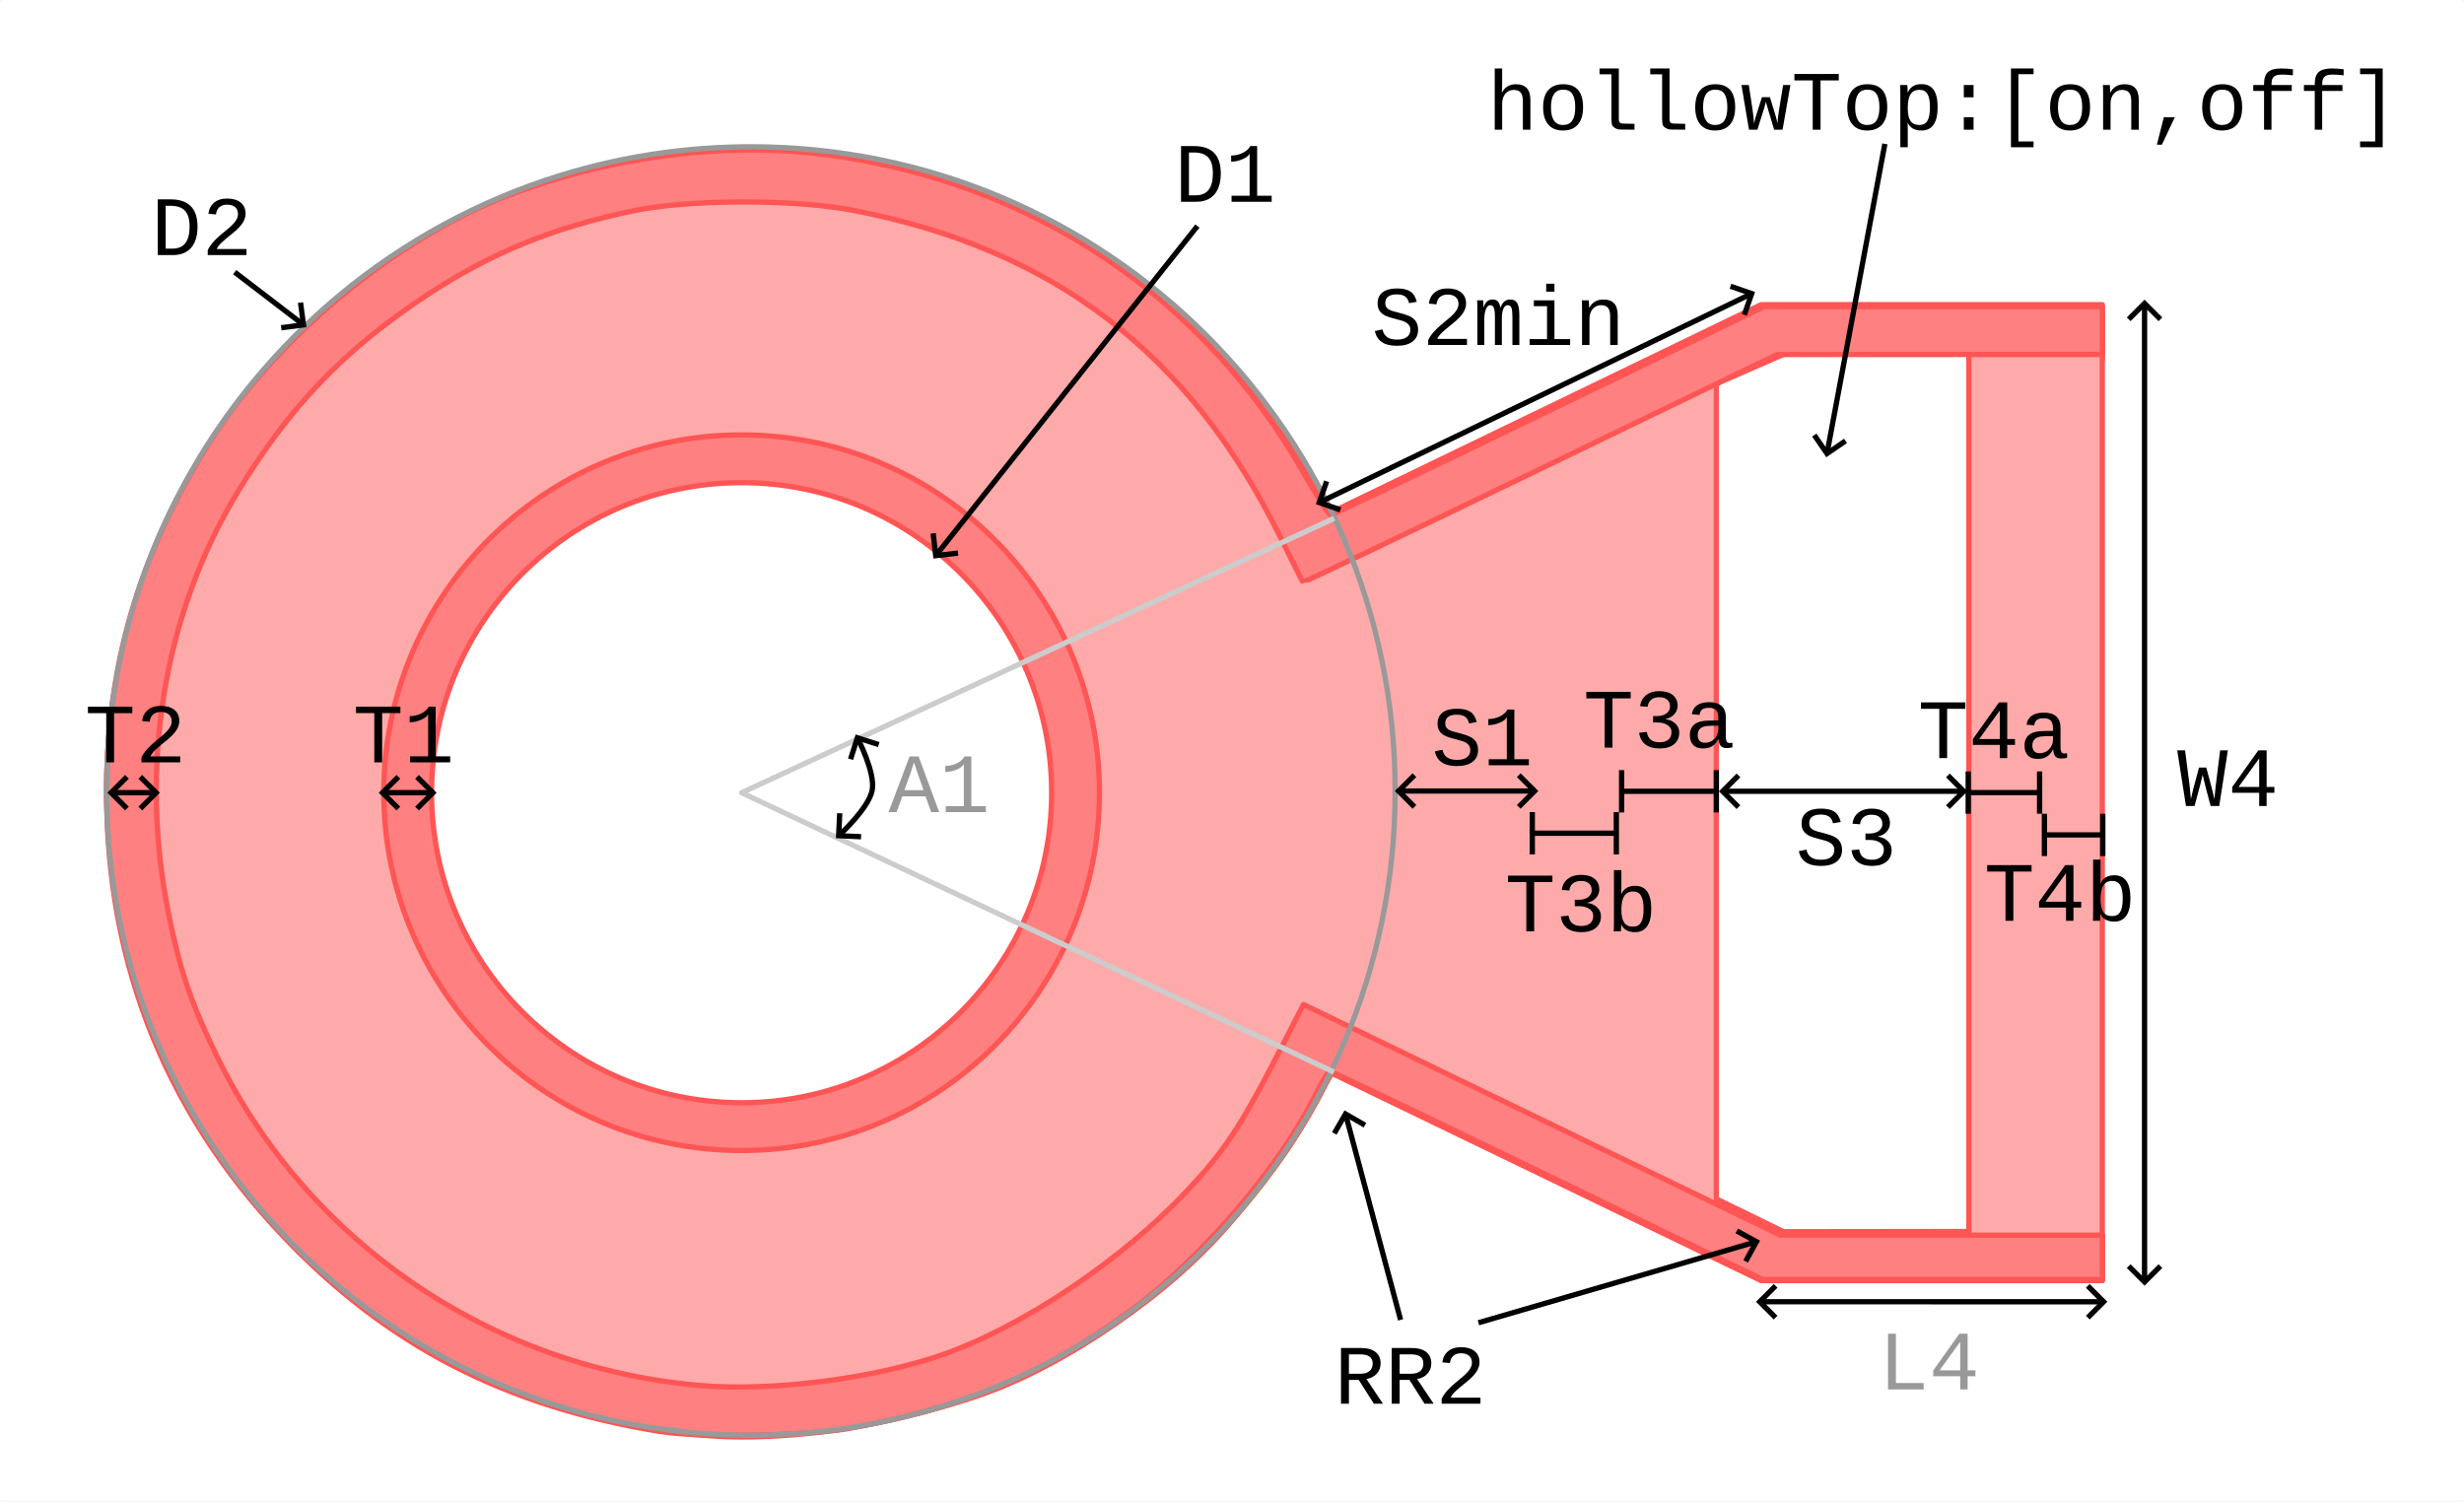
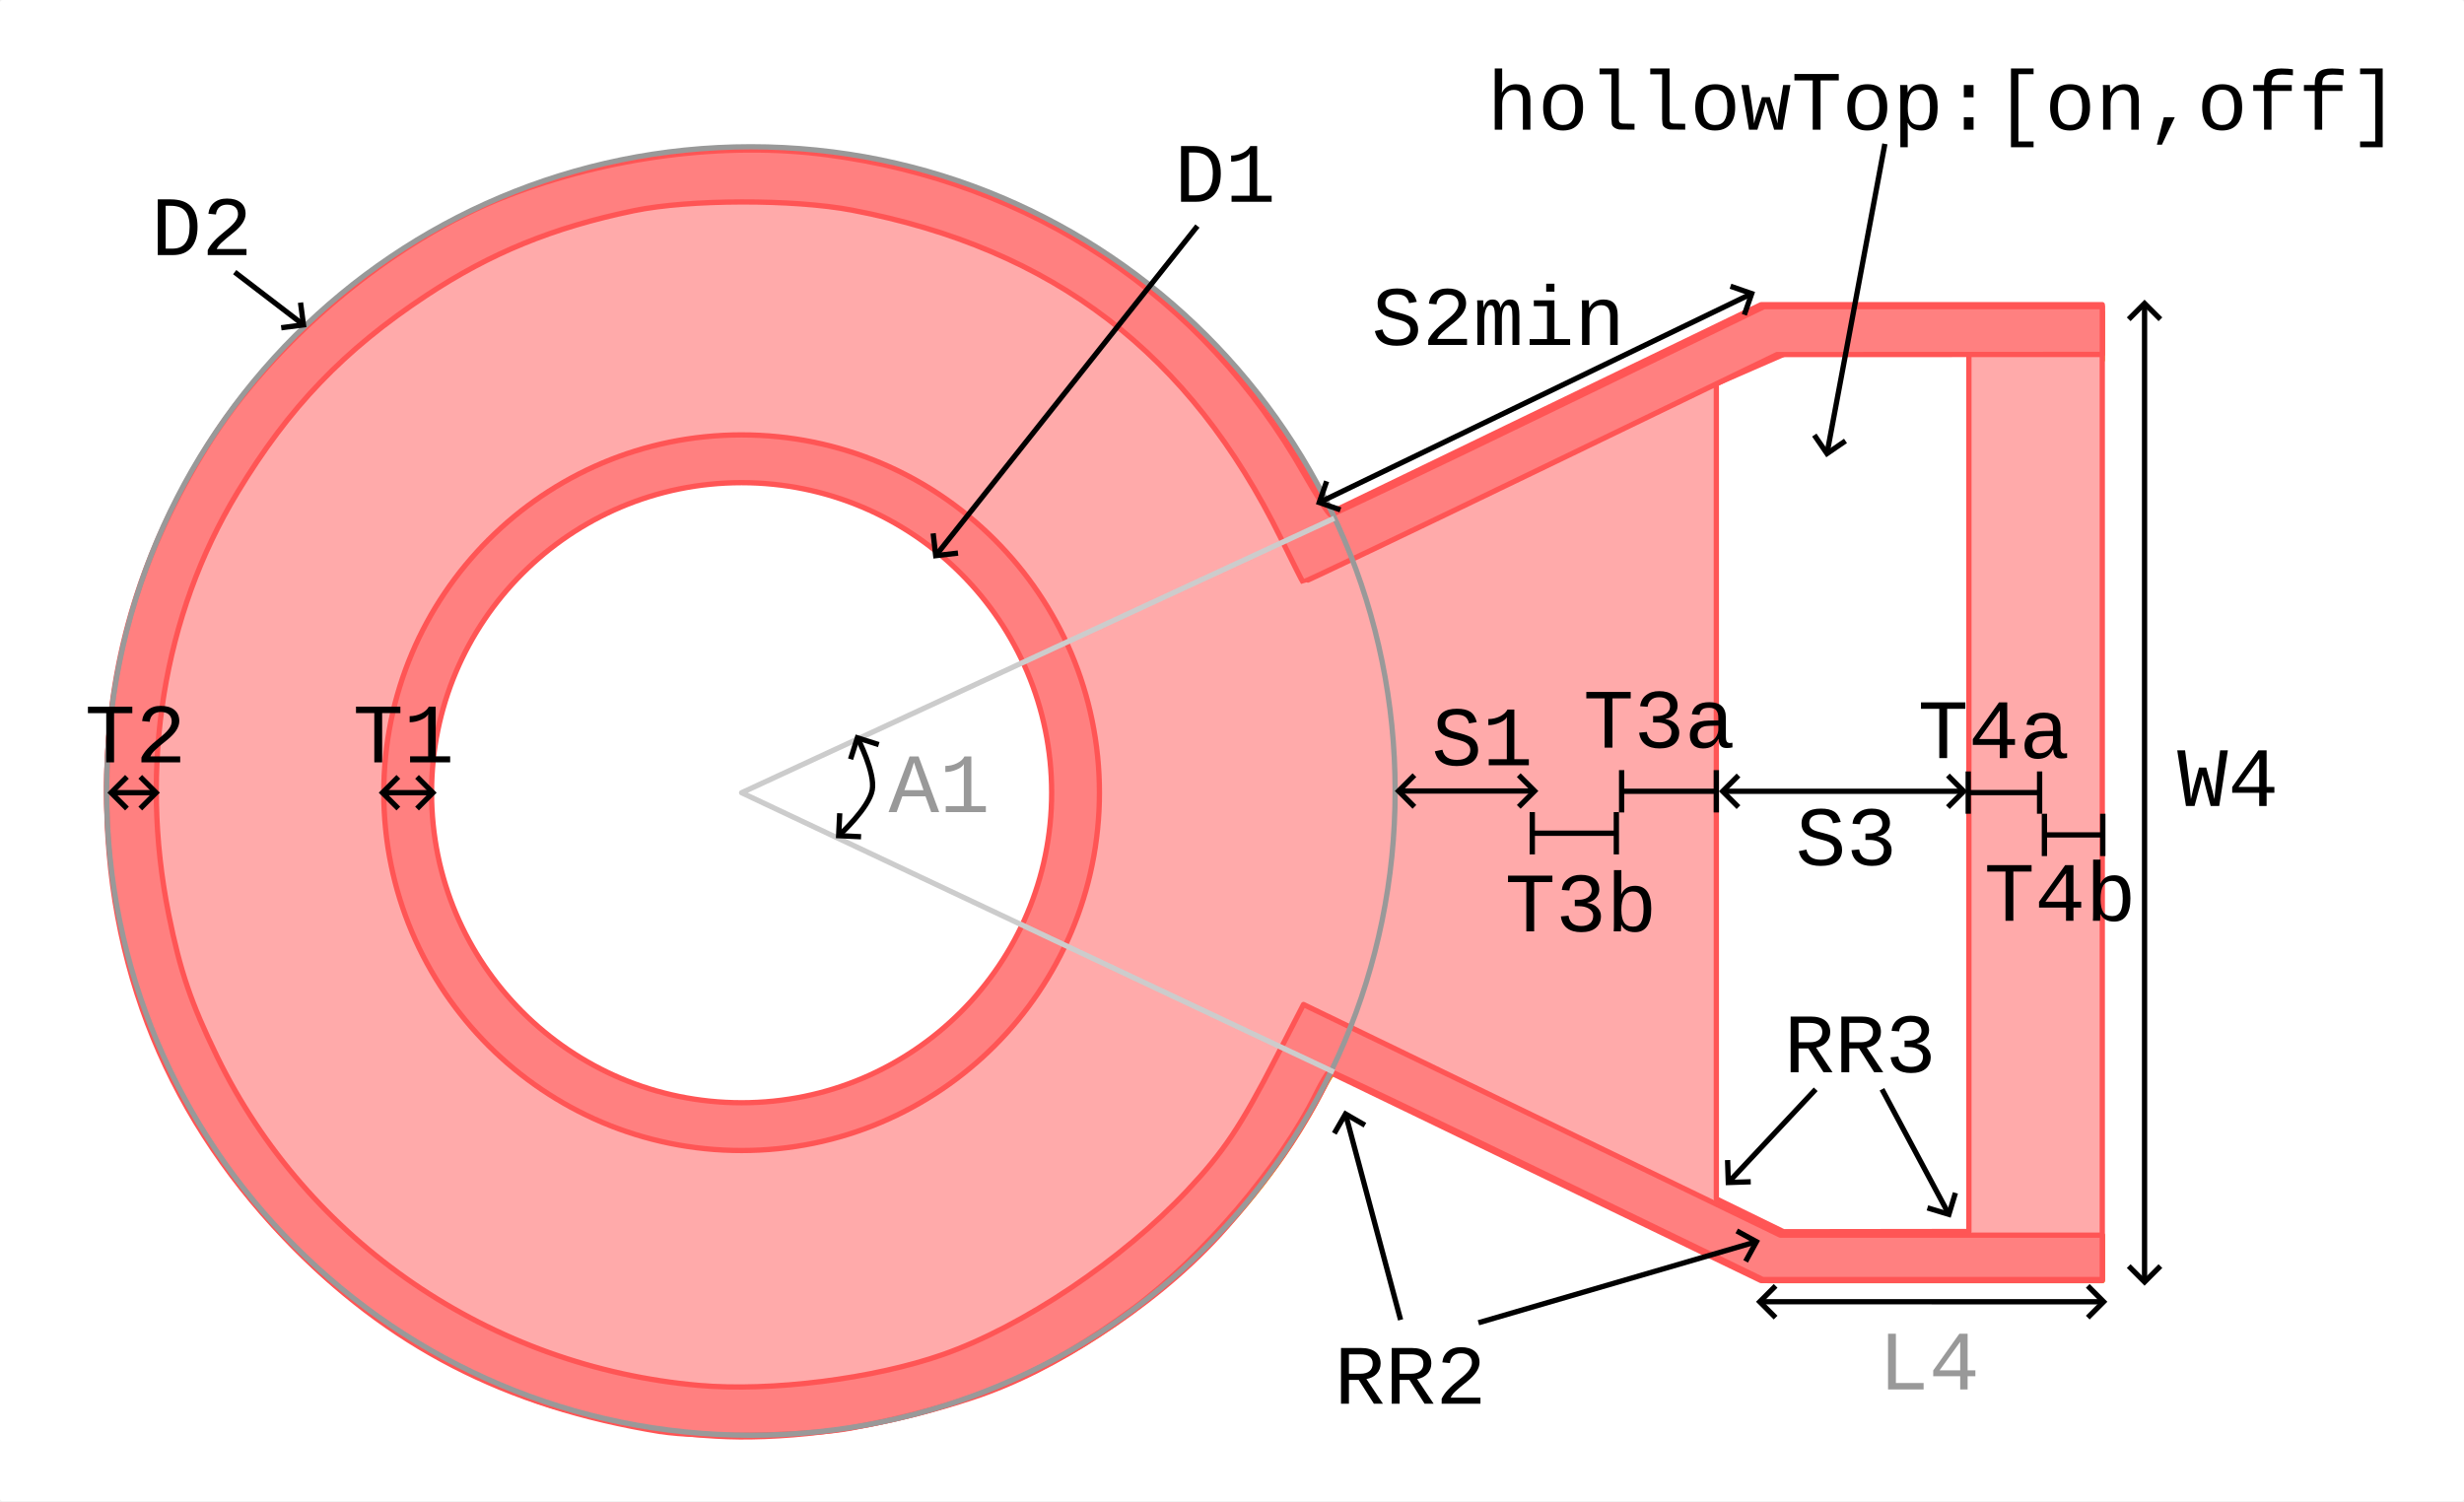
<svg xmlns="http://www.w3.org/2000/svg" width="466.65" height="284.32" viewBox="0 0 123.468 75.226" version="1.1" id="svg1">
  <defs id="defs1">
+     <rect x="383.22" y="937.851" width="47.493" height="28.387" id="rect3" />
    <rect x="124.464" y="1040.479" width="76.971" height="30.57" id="rect43" />
    <rect x="387.041" y="1021.401" width="73.824" height="43.644" id="rect41" />
    <rect x="375.577" y="747.333" width="185.059" height="34.391" id="rect40" />
    <rect x="274.04" y="766.439" width="33.027" height="20.198" id="rect39" />
    <rect x="56.227" y="769.169" width="30.57" height="19.652" id="rect38" />
    <rect x="91.711" y="754.429" width="29.751" height="23.602" id="rect37" />
    <rect x="41.215" y="793.734" width="37.667" height="27.841" id="rect36" />
    <rect x="233.92" y="719.904" width="53.655" height="42.075" id="rect35" />
    <rect x="494.282" y="886.852" width="32.039" height="26.166" id="rect34" />
    <rect x="474.21" y="847.672" width="35.32" height="24.897" id="rect33" />
    <rect x="386.972" y="911.363" width="33.969" height="21.23" id="rect32" />
    <rect x="331.998" y="915.995" width="35.447" height="22.388" id="rect31" />
    <marker style="overflow:visible" id="Stop" refX="0" refY="0" orient="auto" markerWidth="1" markerHeight="1" viewBox="0 0 1 1" preserveAspectRatio="xMidYMid">
      <path style="fill:none;stroke:context-stroke;stroke-width:1" d="M 0,4 V -4" id="path30" />
    </marker>
    <rect x="421.134" y="734.186" width="86.466" height="45.163" id="rect30" />
    <rect x="471.701" y="887.431" width="37.057" height="27.407" id="rect29" />
    <rect x="296.068" y="780.507" width="63.55" height="35.465" id="rect28" />
    <marker style="overflow:visible" id="ArrowWide" refX="0" refY="0" orient="auto-start-reverse" markerWidth="1" markerHeight="1" viewBox="0 0 1 1" preserveAspectRatio="xMidYMid">
      <path style="fill:none;stroke:context-stroke;stroke-width:1;stroke-linecap:butt" d="M 3,-3 0,0 3,3" transform="rotate(180,0.125,0)" id="path27" />
    </marker>
    <marker style="overflow:visible" id="Stop-7" refX="0" refY="0" orient="auto" markerWidth="1" markerHeight="1" viewBox="0 0 1 1" preserveAspectRatio="xMidYMid">
      <path style="fill:none;stroke:context-stroke;stroke-width:1" d="M 0,4 V -4" id="path30-0" />
    </marker>
    <marker style="overflow:visible" id="ArrowWide-6" refX="0" refY="0" orient="auto-start-reverse" markerWidth="1" markerHeight="1" viewBox="0 0 1 1" preserveAspectRatio="xMidYMid">
      <path style="fill:none;stroke:context-stroke;stroke-width:1;stroke-linecap:butt" d="M 3,-3 0,0 3,3" transform="rotate(180,0.125,0)" id="path27-1" />
    </marker>
    <rect x="331.998" y="915.995" width="35.447" height="22.388" id="rect31-3" />
    <marker style="overflow:visible" id="Stop-7-8" refX="0" refY="0" orient="auto" markerWidth="1" markerHeight="1" viewBox="0 0 1 1" preserveAspectRatio="xMidYMid">
      <path style="fill:none;stroke:context-stroke;stroke-width:1" d="M 0,4 V -4" id="path30-0-9" />
    </marker>
    <marker style="overflow:visible" id="Stop-7-8-3" refX="0" refY="0" orient="auto" markerWidth="1" markerHeight="1" viewBox="0 0 1 1" preserveAspectRatio="xMidYMid">
      <path style="fill:none;stroke:context-stroke;stroke-width:1" d="M 0,4 V -4" id="path30-0-9-1" />
    </marker>
    <marker style="overflow:visible" id="ArrowWide-0" refX="0" refY="0" orient="auto-start-reverse" markerWidth="1" markerHeight="1" viewBox="0 0 1 1" preserveAspectRatio="xMidYMid">
      <path style="fill:none;stroke:context-stroke;stroke-width:1;stroke-linecap:butt" d="M 3,-3 0,0 3,3" transform="rotate(180,0.125,0)" id="path27-3" />
    </marker>
    <marker style="overflow:visible" id="ArrowWide-0-0" refX="0" refY="0" orient="auto-start-reverse" markerWidth="1" markerHeight="1" viewBox="0 0 1 1" preserveAspectRatio="xMidYMid">
      <path style="fill:none;stroke:context-stroke;stroke-width:1;stroke-linecap:butt" d="M 3,-3 0,0 3,3" transform="rotate(180,0.125,0)" id="path27-3-6" />
    </marker>
  </defs>
  <g id="layer1" transform="translate(-13.58905,-198.1772)">
    <rect style="fill:#ffffff;stroke:#ffffff;stroke-width:0.265;stroke-linejoin:round;stroke-dasharray:none" id="rect42" width="123.203" height="74.962" x="13.721" y="198.31" />
    <path style="fill:#d4aa00;stroke:#d4aa00;stroke-width:0.265;stroke-linejoin:round" d="m 49.439,270.088 c -2.578,-0.254 -4.612,-0.619 -7.012,-1.258 -4.409,-1.174 -9.476,-4.063 -12.995,-7.41 -4.691,-4.461 -7.943,-10.107 -9.287,-16.127 -1.394,-6.241 -1.024,-12.512 1.076,-18.246 0.55,-1.501 2.126,-4.707 2.99,-6.08 3.667,-5.832 10.185,-11.096 16.209,-13.092 7.597,-2.517 14.498,-2.519 21.8,-0.005 4.361,1.501 8.813,4.353 12.028,7.706 2.221,2.315 3.456,3.99 5.161,6.992 0.494,0.87 0.961,1.582 1.036,1.582 0.076,0 4.948,-2.324 10.828,-5.165 l 10.69,-5.165 h 8.485 8.485 v 1.198 1.198 l -2.012,0.033 -2.012,0.033 v 21.863 21.863 l 2.012,0.033 2.012,0.033 v 1.138 1.138 h -8.382 -8.382 l -10.808,-5.225 c -5.945,-2.874 -10.862,-5.225 -10.928,-5.225 -0.066,-2.5e-4 -0.327,0.403 -0.581,0.897 -2.998,5.839 -8.235,10.989 -14.225,13.987 -2.974,1.489 -6.643,2.549 -10.601,3.063 -1.409,0.183 -4.718,0.325 -5.586,0.24 z m 4.745,-2.695 c 5.88,-0.613 10.102,-2.31 15.063,-6.057 2.779,-2.098 4.831,-4.181 6.325,-6.42 0.458,-0.687 1.415,-2.402 2.125,-3.813 0.711,-1.411 1.332,-2.565 1.381,-2.566 0.08,-10e-4 2.93,1.365 14.125,6.773 2.135,1.031 3.933,1.875 3.994,1.875 0.069,0 0.112,-7.379 0.112,-19.1 0,-16.304 -0.025,-19.1 -0.168,-19.1 -0.093,0 -3.701,1.71 -8.018,3.8 -8.549,4.138 -10.094,4.874 -10.126,4.823 -0.012,-0.018 -0.174,-0.385 -0.36,-0.815 -1.631,-3.765 -4.102,-7.412 -6.916,-10.211 -4.007,-3.984 -8.829,-6.365 -15.315,-7.56 -4.943,-0.911 -9.796,-0.541 -14.786,1.126 -3.916,1.309 -7.914,3.839 -11.106,7.03 -4.822,4.821 -7.78,11.005 -8.518,17.809 -0.415,3.831 0.118,8.629 1.386,12.468 0.623,1.887 2.237,5.236 3.254,6.752 4.819,7.183 12.043,11.784 20.52,13.07 1.648,0.25 5.186,0.309 7.027,0.117 z m 58.472,-29.278 0.03,-21.893 h -4.814 -4.814 l -1.733,0.749 -1.733,0.749 v 20.342 20.342 l 1.712,0.826 1.712,0.826 4.805,-0.024 4.805,-0.024 z" id="path12-3" />
    <path style="fill:#ffaaaa;stroke:#ff5555;stroke-width:0.265;stroke-linejoin:round" d="m 80.284,223.857 c 0,0 -2.084,-3.873 -3.44,-5.589 -1.766,-2.233 -3.769,-4.323 -6.045,-6.034 -2.522,-1.896 -5.312,-3.519 -8.285,-4.577 -3.606,-1.283 -7.472,-2.023 -11.299,-2.042 -3.623,-0.018 -7.261,0.733 -10.714,1.83 -2.206,0.701 -4.319,1.74 -6.264,2.995 -2.645,1.708 -5.115,3.748 -7.221,6.089 -1.849,2.056 -3.39,4.409 -4.647,6.872 -1.141,2.237 -1.997,4.637 -2.575,7.081 -0.573,2.422 -0.882,4.927 -0.863,7.416 0.021,2.805 0.41,5.623 1.097,8.342 0.537,2.128 1.377,4.183 2.342,6.155 0.764,1.561 1.688,3.048 2.709,4.453 1.047,1.441 2.227,2.788 3.483,4.051 0.955,0.959 1.979,1.855 3.066,2.661 1.56,1.157 3.201,2.222 4.931,3.102 1.749,0.89 3.572,1.675 5.467,2.183 2.989,0.802 6.093,1.384 9.188,1.335 3.764,-0.059 7.544,-0.797 11.119,-1.975 2.226,-0.733 4.332,-1.849 6.297,-3.126 2.196,-1.427 4.281,-3.08 6.05,-5.011 1.002,-1.094 2.542,-2.97 3.599,-4.573 1.288,-1.953 2.005,-3.557 2.005,-3.557 l 21.549,10.409 17.099,7.9e-4 v -48.903 l -17.099,8e-4 z" id="path7-4-0" />
    <circle style="fill:#ff8080;stroke:#ff5555;stroke-width:0.265;stroke-linejoin:round" id="path1-3-2-2-1" cx="50.75" cy="237.9" r="17.93" />
    <circle style="fill:#ffffff;stroke:#ff5555;stroke-width:0.265;stroke-linejoin:round" id="path1-3-0-7" cx="50.75" cy="237.9" r="15.536" />
    <path style="fill:#ff8080;stroke:#000000;stroke-width:0.265;stroke-linejoin:round;marker-start:url(#ArrowWide-0-0);marker-end:url(#ArrowWide-0-0)" d="m 32.821,237.9 h 2.394" id="path29-6-7" />
    <path style="fill:#ffffff;stroke:#ff5555;stroke-width:0.265;stroke-linejoin:round" d="m 99.593,217.402 v 40.854 l 3.369,1.644 9.286,-0.012 v -43.987 l -9.207,-8.1e-4 z" id="path8-1" />
    <path style="fill:#ff8080;stroke:#000000;stroke-width:0.265;stroke-linejoin:round;marker-start:url(#ArrowWide-6);marker-end:url(#ArrowWide-6)" d="M 99.974,237.829 H 111.924" id="path29-2" />
    <path style="fill:#ff8080;stroke:#ff5555;stroke-width:0.265;stroke-linejoin:round" d="m 46.682,269.914 c -7.778,-1.269 -13.645,-4.293 -18.817,-9.7 -6.203,-6.485 -9.197,-14.371 -8.915,-23.478 0.18,-5.813 1.775,-10.977 4.992,-16.161 3.315,-5.342 9.345,-10.378 15.081,-12.595 5.082,-1.964 10.924,-2.713 15.98,-2.049 10.296,1.353 18.879,7.083 23.928,15.976 0.643,1.132 1.245,2.062 1.339,2.065 0.093,0.003 5.017,-2.342 10.941,-5.212 l 10.771,-5.218 h 8.476 8.476 v 1.198 1.198 l -8.151,0.003 -8.151,0.003 -11.852,5.727 c -6.518,3.15 -11.874,5.705 -11.901,5.677 -0.027,-0.027 -0.519,-1.006 -1.093,-2.175 -4.566,-9.299 -11.406,-14.537 -21.498,-16.464 -2.93,-0.559 -8.161,-0.548 -10.925,0.024 -4.06,0.84 -7.175,2.112 -10.415,4.252 -4.13,2.728 -6.887,5.605 -9.471,9.884 -3.707,6.137 -4.934,13.707 -3.429,21.156 0.572,2.829 1.112,4.415 2.417,7.094 4.533,9.303 13.71,15.564 24.156,16.482 3.613,0.317 8.744,-0.332 12.207,-1.544 4.014,-1.405 8.986,-4.741 12.259,-8.226 1.826,-1.945 2.668,-3.204 4.434,-6.631 l 1.384,-2.687 11.949,5.78 11.949,5.78 h 8.065 8.065 v 1.112 1.112 h -8.505 -8.505 L 91.146,257.077 c -5.927,-2.87 -10.84,-5.218 -10.918,-5.218 -0.077,0 -0.396,0.519 -0.708,1.152 -1.75,3.556 -5.671,8.164 -9.127,10.726 -4.433,3.286 -8.296,4.921 -14.192,6.006 -2.142,0.394 -7.544,0.489 -9.52,0.166 z" id="path16-3" />
-     <text xml:space="preserve" transform="matrix(0.2645833,0,0,0.2645833,3.983113,5.187388)" id="text27" style="font-size:16px;line-height:normal;font-family:'Liberation Mono';-inkscape-font-specification:'Liberation Mono';text-decoration-color:#000000;white-space:pre;shape-inside:url(#rect28);fill:#000000;stroke-width:1;-inkscape-stroke:none;stop-color:#000000">
+     <text xml:space="preserve" transform="matrix(0.2645833,0,0,0.2645833,3.983113,5.187388)" id="text27" style="font-size:16px;line-height:normal;font-family:'Liberation Mono';-inkscape-font-specification:'Liberation Mono';text-decoration-color:#000000;white-space:pre;shape-inside:url(#rect28);display:inline;fill:#000000;stroke-width:1;-inkscape-stroke:none;stop-color:#000000">
      <tspan x="296.068" y="794.744" id="tspan1">S2min</tspan>
    </text>
    <path style="fill:#ff8080;stroke:#000000;stroke-width:0.265;stroke-linejoin:round;marker-start:url(#ArrowWide);marker-end:url(#ArrowWide)" d="m 121.05,213.448 v 48.903" id="path28" />
-     <text xml:space="preserve" transform="matrix(0.2645833,0,0,0.2645833,-2.116667,0)" id="text28" style="font-size:16px;line-height:normal;font-family:'Liberation Mono';-inkscape-font-specification:'Liberation Mono';text-decoration-color:#000000;white-space:pre;shape-inside:url(#rect29);fill:#000000;stroke-width:1;-inkscape-stroke:none;stop-color:#000000">
+     <text xml:space="preserve" transform="matrix(0.2645833,0,0,0.2645833,-2.116667,0)" id="text28" style="font-size:16px;line-height:normal;font-family:'Liberation Mono';-inkscape-font-specification:'Liberation Mono';text-decoration-color:#000000;white-space:pre;shape-inside:url(#rect29);display:inline;fill:#000000;stroke-width:1;-inkscape-stroke:none;stop-color:#000000">
      <tspan x="471.701" y="901.668" id="tspan2">W4</tspan>
    </text>
    <circle style="fill:none;stroke:#999999;stroke-width:0.265;stroke-linejoin:round" id="path1-1-3" cx="51.215" cy="237.815" r="32.283" />
    <path style="fill:#ff8080;stroke:#000000;stroke-width:0.265;stroke-linejoin:round;marker-start:url(#ArrowWide);marker-end:url(#ArrowWide)" d="M 79.755,223.328 101.305,212.919" id="path26" />
    <path style="fill:#ff8080;stroke:#000000;stroke-width:0.265;stroke-linejoin:round;marker-start:url(#ArrowWide);marker-end:url(#ArrowWide)" d="m 83.736,237.815 h 6.684" id="path29" />
-     <text xml:space="preserve" transform="matrix(0.2645833,0,0,0.2645833,-26.10385,38.50343)" id="text29" style="font-size:16px;line-height:normal;font-family:'Liberation Mono';-inkscape-font-specification:'Liberation Mono';text-align:start;text-decoration-color:#000000;white-space:pre;shape-inside:url(#rect30);fill:#000000;stroke-width:1;-inkscape-stroke:none;stop-color:#000000" x="-5.8178711e-07" y="0">
-       <tspan x="421.135" y="748.422" id="tspan3">S1</tspan>
+     <text xml:space="preserve" transform="matrix(0.2645833,0,0,0.2645833,-26.10385,38.50343)" id="text29" style="font-size:16px;line-height:normal;font-family:'Liberation Mono';-inkscape-font-specification:'Liberation Mono';text-align:start;text-decoration-color:#000000;white-space:pre;shape-inside:url(#rect30);display:inline;fill:#000000;stroke-width:1;-inkscape-stroke:none;stop-color:#000000" x="-5.8178711e-07" y="0">
+       <tspan x="421.135" y="748.422" id="tspan4">S1</tspan>
    </text>
    <path style="fill:#ff8080;stroke:#000000;stroke-width:0.265;stroke-linejoin:round;stroke-dasharray:none;marker-start:url(#Stop);marker-end:url(#Stop)" d="M 90.37,239.931 H 94.582" id="path29-9" />
    <path style="fill:#ff8080;stroke:#000000;stroke-width:0.265;stroke-linejoin:round;stroke-dasharray:none;marker-start:url(#Stop-7);marker-end:url(#Stop-7)" d="m 94.847,237.829 h 4.745" id="path29-9-0" />
-     <text xml:space="preserve" transform="matrix(0.2645833,0,0,0.2645833,1.155997,-1.276639)" id="text30" style="font-size:16px;line-height:normal;font-family:'Liberation Mono';-inkscape-font-specification:'Liberation Mono';text-decoration-color:#000000;white-space:pre;shape-inside:url(#rect31);fill:#000000;stroke-width:1;-inkscape-stroke:none;stop-color:#000000">
-       <tspan x="331.998" y="930.233" id="tspan4">T3b</tspan>
+     <text xml:space="preserve" transform="matrix(0.2645833,0,0,0.2645833,1.155997,-1.276639)" id="text30" style="font-size:16px;line-height:normal;font-family:'Liberation Mono';-inkscape-font-specification:'Liberation Mono';text-decoration-color:#000000;white-space:pre;shape-inside:url(#rect31);display:inline;fill:#000000;stroke-width:1;-inkscape-stroke:none;stop-color:#000000">
+       <tspan x="331.998" y="930.233" id="tspan5">T3b</tspan>
    </text>
    <text xml:space="preserve" transform="matrix(0.2645833,0,0,0.2645833,5.079554,-10.48297)" id="text30-9" style="font-size:16px;line-height:normal;font-family:'Liberation Mono';-inkscape-font-specification:'Liberation Mono';text-decoration-color:#000000;white-space:pre;shape-inside:url(#rect31-3);display:inline;fill:#000000;stroke-width:1;-inkscape-stroke:none;stop-color:#000000">
-       <tspan x="331.998" y="930.233" id="tspan5">T3a</tspan>
+       <tspan x="331.998" y="930.233" id="tspan6">T3a</tspan>
    </text>
-     <text xml:space="preserve" transform="matrix(0.2645833,0,0,0.2645833,1.174508,-3.370327)" id="text31" style="font-size:16px;line-height:normal;font-family:'Liberation Mono';-inkscape-font-specification:'Liberation Mono';text-decoration-color:#000000;white-space:pre;shape-inside:url(#rect32);fill:#000000;stroke-width:1;-inkscape-stroke:none;stop-color:#000000">
-       <tspan x="386.973" y="925.6" id="tspan6">S3</tspan>
+     <text xml:space="preserve" transform="matrix(0.2645833,0,0,0.2645833,1.174508,-3.370327)" id="text31" style="font-size:16px;line-height:normal;font-family:'Liberation Mono';-inkscape-font-specification:'Liberation Mono';text-decoration-color:#000000;white-space:pre;shape-inside:url(#rect32);display:inline;fill:#000000;stroke-width:1;-inkscape-stroke:none;stop-color:#000000">
+       <tspan x="386.973" y="925.6" id="tspan7">S3</tspan>
    </text>
    <path style="fill:#ff8080;stroke:#000000;stroke-width:0.265;stroke-linejoin:round;stroke-dasharray:none;marker-start:url(#Stop-7-8);marker-end:url(#Stop-7-8)" d="m 112.215,237.894 h 3.576" id="path29-9-0-1" />
    <path style="fill:#ff8080;stroke:#000000;stroke-width:0.265;stroke-linejoin:round;stroke-dasharray:none;marker-start:url(#Stop-7-8-3);marker-end:url(#Stop-7-8-3)" d="m 116.032,240.015 h 2.925" id="path29-9-0-1-8" />
-     <text xml:space="preserve" transform="matrix(0.2645833,0,0,0.2645833,-15.77864,8.119423)" id="text32" style="font-size:16px;line-height:normal;font-family:'Liberation Mono';-inkscape-font-specification:'Liberation Mono';text-decoration-color:#000000;white-space:pre;shape-inside:url(#rect33);fill:#000000;stroke-width:1;-inkscape-stroke:none;stop-color:#000000">
-       <tspan x="474.211" y="861.908" id="tspan7">T4a</tspan>
+     <text xml:space="preserve" transform="matrix(0.2645833,0,0,0.2645833,-15.77864,8.119423)" id="text32" style="font-size:16px;line-height:normal;font-family:'Liberation Mono';-inkscape-font-specification:'Liberation Mono';text-decoration-color:#000000;white-space:pre;shape-inside:url(#rect33);display:inline;fill:#000000;stroke-width:1;-inkscape-stroke:none;stop-color:#000000">
+       <tspan x="474.211" y="861.908" id="tspan8">T4a</tspan>
    </text>
-     <text xml:space="preserve" transform="matrix(0.2645833,0,0,0.2645833,-17.77081,5.905352)" id="text33" style="font-size:16px;line-height:normal;font-family:'Liberation Mono';-inkscape-font-specification:'Liberation Mono';text-decoration-color:#000000;white-space:pre;shape-inside:url(#rect34);fill:#000000;stroke-width:1;-inkscape-stroke:none;stop-color:#000000">
-       <tspan x="494.283" y="901.088" id="tspan8">T4b</tspan>
+     <text xml:space="preserve" transform="matrix(0.2645833,0,0,0.2645833,-17.77081,5.905352)" id="text33" style="font-size:16px;line-height:normal;font-family:'Liberation Mono';-inkscape-font-specification:'Liberation Mono';text-decoration-color:#000000;white-space:pre;shape-inside:url(#rect34);display:inline;fill:#000000;stroke-width:1;-inkscape-stroke:none;stop-color:#000000">
+       <tspan x="494.283" y="901.088" id="tspan9">T4b</tspan>
    </text>
    <path style="fill:none;stroke:#cccccc;stroke-width:0.265;stroke-linejoin:round;stroke-dasharray:none" d="m 80.445,224.15 -29.695,13.751 29.682,14" id="path34" />
    <path style="fill:none;stroke:#000000;stroke-width:0.265;stroke-linejoin:round;stroke-dasharray:none;marker-start:url(#ArrowWide);marker-end:url(#ArrowWide)" d="m 56.581,235.208 c 0,0 0.871,1.683 0.715,2.553 -0.164,0.911 -1.634,2.247 -1.634,2.247" id="path35" />
-     <text xml:space="preserve" transform="matrix(0.2645833,0,0,0.2645833,-3.778851,44.6313)" id="text35" style="font-size:16px;line-height:normal;font-family:'Liberation Mono';-inkscape-font-specification:'Liberation Mono';text-decoration-color:#000000;white-space:pre;shape-inside:url(#rect35);fill:#999999;stroke-width:1;-inkscape-stroke:none;stop-color:#000000">
-       <tspan x="233.92" y="734.141" id="tspan9">A1</tspan>
+     <text xml:space="preserve" transform="matrix(0.2645833,0,0,0.2645833,-3.778851,44.6313)" id="text35" style="font-size:16px;line-height:normal;font-family:'Liberation Mono';-inkscape-font-specification:'Liberation Mono';text-decoration-color:#000000;white-space:pre;shape-inside:url(#rect35);display:inline;fill:#999999;stroke-width:1;-inkscape-stroke:none;stop-color:#000000">
+       <tspan x="233.92" y="734.141" id="tspan10">A1</tspan>
    </text>
    <path style="fill:#ff8080;stroke:#000000;stroke-width:0.265;stroke-linejoin:round;marker-start:url(#ArrowWide-0);marker-end:url(#ArrowWide-0)" d="m 19.222,237.899 h 2.125" id="path29-6" />
-     <text xml:space="preserve" transform="matrix(0.2645833,0,0,0.2645833,6.93289,22.60411)" id="text36" style="font-size:16px;line-height:normal;font-family:'Liberation Mono';-inkscape-font-specification:'Liberation Mono';text-decoration-color:#000000;white-space:pre;shape-inside:url(#rect36);fill:#000000;stroke-width:1;-inkscape-stroke:none;stop-color:#000000">
-       <tspan x="41.215" y="807.971" id="tspan10">T2</tspan>
+     <text xml:space="preserve" transform="matrix(0.2645833,0,0,0.2645833,6.93289,22.60411)" id="text36" style="font-size:16px;line-height:normal;font-family:'Liberation Mono';-inkscape-font-specification:'Liberation Mono';text-decoration-color:#000000;white-space:pre;shape-inside:url(#rect36);display:inline;fill:#000000;stroke-width:1;-inkscape-stroke:none;stop-color:#000000">
+       <tspan x="41.215" y="807.971" id="tspan11">T2</tspan>
    </text>
-     <text xml:space="preserve" transform="matrix(0.2645833,0,0,0.2645833,7.005107,33.00344)" id="text37" style="font-size:16px;line-height:normal;font-family:'Liberation Mono';-inkscape-font-specification:'Liberation Mono';text-decoration-color:#000000;white-space:pre;shape-inside:url(#rect37);fill:#000000;stroke-width:1;-inkscape-stroke:none;stop-color:#000000">
-       <tspan x="91.711" y="768.666" id="tspan11">T1</tspan>
+     <text xml:space="preserve" transform="matrix(0.2645833,0,0,0.2645833,7.005107,33.00344)" id="text37" style="font-size:16px;line-height:normal;font-family:'Liberation Mono';-inkscape-font-specification:'Liberation Mono';text-decoration-color:#000000;white-space:pre;shape-inside:url(#rect37);display:inline;fill:#000000;stroke-width:1;-inkscape-stroke:none;stop-color:#000000">
+       <tspan x="91.711" y="768.666" id="tspan12">T1</tspan>
    </text>
    <path style="fill:#b3b3b3;stroke:#000000;stroke-width:0.265;stroke-linejoin:round;stroke-dasharray:none;marker-start:url(#ArrowWide-0-0)" d="M 60.518,225.969 73.59,209.503" id="path37" />
    <path style="fill:#b3b3b3;stroke:#000000;stroke-width:0.265;stroke-linejoin:round;stroke-dasharray:none;marker-start:url(#ArrowWide-0-0)" d="m 28.743,214.414 -3.394,-2.6" id="path38" />
-     <text xml:space="preserve" transform="matrix(0.2645833,0,0,0.2645833,6.282931,3.683098)" id="text38" style="font-size:16px;line-height:normal;font-family:'Liberation Mono';-inkscape-font-specification:'Liberation Mono';text-decoration-color:#000000;white-space:pre;shape-inside:url(#rect38);fill:#000000;stroke-width:1;-inkscape-stroke:none;stop-color:#000000">
-       <tspan x="56.227" y="783.404" id="tspan12">D2</tspan>
+     <text xml:space="preserve" transform="matrix(0.2645833,0,0,0.2645833,6.282931,3.683098)" id="text38" style="font-size:16px;line-height:normal;font-family:'Liberation Mono';-inkscape-font-specification:'Liberation Mono';text-decoration-color:#000000;white-space:pre;shape-inside:url(#rect38);display:inline;fill:#000000;stroke-width:1;-inkscape-stroke:none;stop-color:#000000">
+       <tspan x="56.227" y="783.404" id="tspan13">D2</tspan>
    </text>
-     <text xml:space="preserve" transform="matrix(0.2645833,0,0,0.2645833,-0.0722176,1.733222)" id="text39" style="font-size:16px;line-height:normal;font-family:'Liberation Mono';-inkscape-font-specification:'Liberation Mono';text-decoration-color:#000000;white-space:pre;shape-inside:url(#rect39);fill:#000000;stroke-width:1;-inkscape-stroke:none;stop-color:#000000">
-       <tspan x="274.041" y="780.676" id="tspan13">D1</tspan>
+     <text xml:space="preserve" transform="matrix(0.2645833,0,0,0.2645833,-0.0722176,1.733222)" id="text39" style="font-size:16px;line-height:normal;font-family:'Liberation Mono';-inkscape-font-specification:'Liberation Mono';text-decoration-color:#000000;white-space:pre;shape-inside:url(#rect39);display:inline;fill:#000000;stroke-width:1;-inkscape-stroke:none;stop-color:#000000">
+       <tspan x="274.041" y="780.676" id="tspan14">D1</tspan>
    </text>
    <path style="fill:#b3b3b3;stroke:#000000;stroke-width:0.265;stroke-linejoin:round;stroke-dasharray:none;marker-start:url(#ArrowWide)" d="m 105.149,220.841 2.889,-15.455" id="path39" />
-     <text xml:space="preserve" transform="matrix(0.2645833,0,0,0.2645833,-11.26595,3.177574)" id="text40" style="font-size:16px;line-height:normal;font-family:'Liberation Mono';-inkscape-font-specification:'Liberation Mono';text-decoration-color:#000000;white-space:pre;shape-inside:url(#rect40);fill:#000000;stroke-width:1;-inkscape-stroke:none;stop-color:#000000">
-       <tspan x="375.576" y="761.568" id="tspan14">hollowTop:[on,off]</tspan>
+     <text xml:space="preserve" transform="matrix(0.2645833,0,0,0.2645833,-11.26595,3.177574)" id="text40" style="font-size:16px;line-height:normal;font-family:'Liberation Mono';-inkscape-font-specification:'Liberation Mono';text-decoration-color:#000000;white-space:pre;shape-inside:url(#rect40);display:inline;fill:#000000;stroke-width:1;-inkscape-stroke:none;stop-color:#000000">
+       <tspan x="375.576" y="761.568" id="tspan15">hollowTop:[on,off]</tspan>
    </text>
    <path style="fill:#b3b3b3;stroke:#000000;stroke-width:0.265;stroke-linejoin:round;stroke-dasharray:none;marker-start:url(#ArrowWide);marker-end:url(#ArrowWide)" d="m 101.834,263.408 17.099,7.9e-4" id="path40" />
-     <text xml:space="preserve" transform="matrix(0.2645833,0,0,0.2645833,5.300962,-6.210714)" id="text41" style="font-size:16px;line-height:normal;font-family:'Liberation Mono';-inkscape-font-specification:'Liberation Mono';text-decoration-color:#000000;white-space:pre;shape-inside:url(#rect41);fill:#999999;stroke-width:1;-inkscape-stroke:none;stop-color:#000000">
-       <tspan x="387.041" y="1035.637" id="tspan15">L4</tspan>
+     <text xml:space="preserve" transform="matrix(0.2645833,0,0,0.2645833,5.300962,-6.210714)" id="text41" style="font-size:16px;line-height:normal;font-family:'Liberation Mono';-inkscape-font-specification:'Liberation Mono';text-decoration-color:#000000;white-space:pre;shape-inside:url(#rect41);display:inline;fill:#999999;stroke-width:1;-inkscape-stroke:none;stop-color:#000000">
+       <tspan x="387.041" y="1035.637" id="tspan16">L4</tspan>
    </text>
    <path style="fill:#ffffff;stroke:#000000;stroke-width:0.265;stroke-linejoin:round;marker-start:url(#ArrowWide)" d="m 81.028,254.062 2.744,10.255" id="path31" />
    <path style="fill:#ffffff;stroke:#000000;stroke-width:0.265;stroke-linejoin:round;marker-start:url(#ArrowWide-0-0)" d="m 101.538,260.417 -13.866,4.044" id="path32" />
-     <text xml:space="preserve" transform="matrix(0.2645833,0,0,0.2645833,47.51918,-10.54377)" id="text34" style="font-size:16px;line-height:normal;font-family:'Liberation Mono';-inkscape-font-specification:'Liberation Mono';text-decoration-color:#000000;white-space:pre;shape-inside:url(#rect43);fill:#000000;stroke-width:1;-inkscape-stroke:none;stop-color:#000000">
-       <tspan x="124.465" y="1054.715" id="tspan16">RR2</tspan>
+     <text xml:space="preserve" transform="matrix(0.2645833,0,0,0.2645833,47.51918,-10.54377)" id="text34" style="font-size:16px;line-height:normal;font-family:'Liberation Mono';-inkscape-font-specification:'Liberation Mono';text-decoration-color:#000000;white-space:pre;shape-inside:url(#rect43);display:inline;fill:#000000;stroke-width:1;-inkscape-stroke:none;stop-color:#000000">
+       <tspan x="124.465" y="1054.715" id="tspan17">RR2</tspan>
    </text>
+     <text xml:space="preserve" transform="matrix(0.2645833,0,0,0.2645833,1.5875,0)" id="text2" style="font-size:16px;line-height:normal;font-family:'Liberation Mono';-inkscape-font-specification:'Liberation Mono';text-decoration-color:#000000;white-space:pre;shape-inside:url(#rect3);fill:#000000;stroke-width:1;-inkscape-stroke:none;stop-color:#000000">
+       <tspan x="383.219" y="952.088" id="tspan18">RR3</tspan>
+     </text>
+     <path style="fill:#ffffff;stroke:#000000;stroke-width:0.265;stroke-linejoin:round;marker-start:url(#ArrowWide)" d="m 100.238,257.384 4.333,-4.622" id="path22" />
+     <path style="fill:#ffffff;stroke:#000000;stroke-width:0.265;stroke-linejoin:round;marker-start:url(#ArrowWide)" d="m 111.215,258.972 -3.322,-6.211" id="path24" />
  </g>
</svg>
